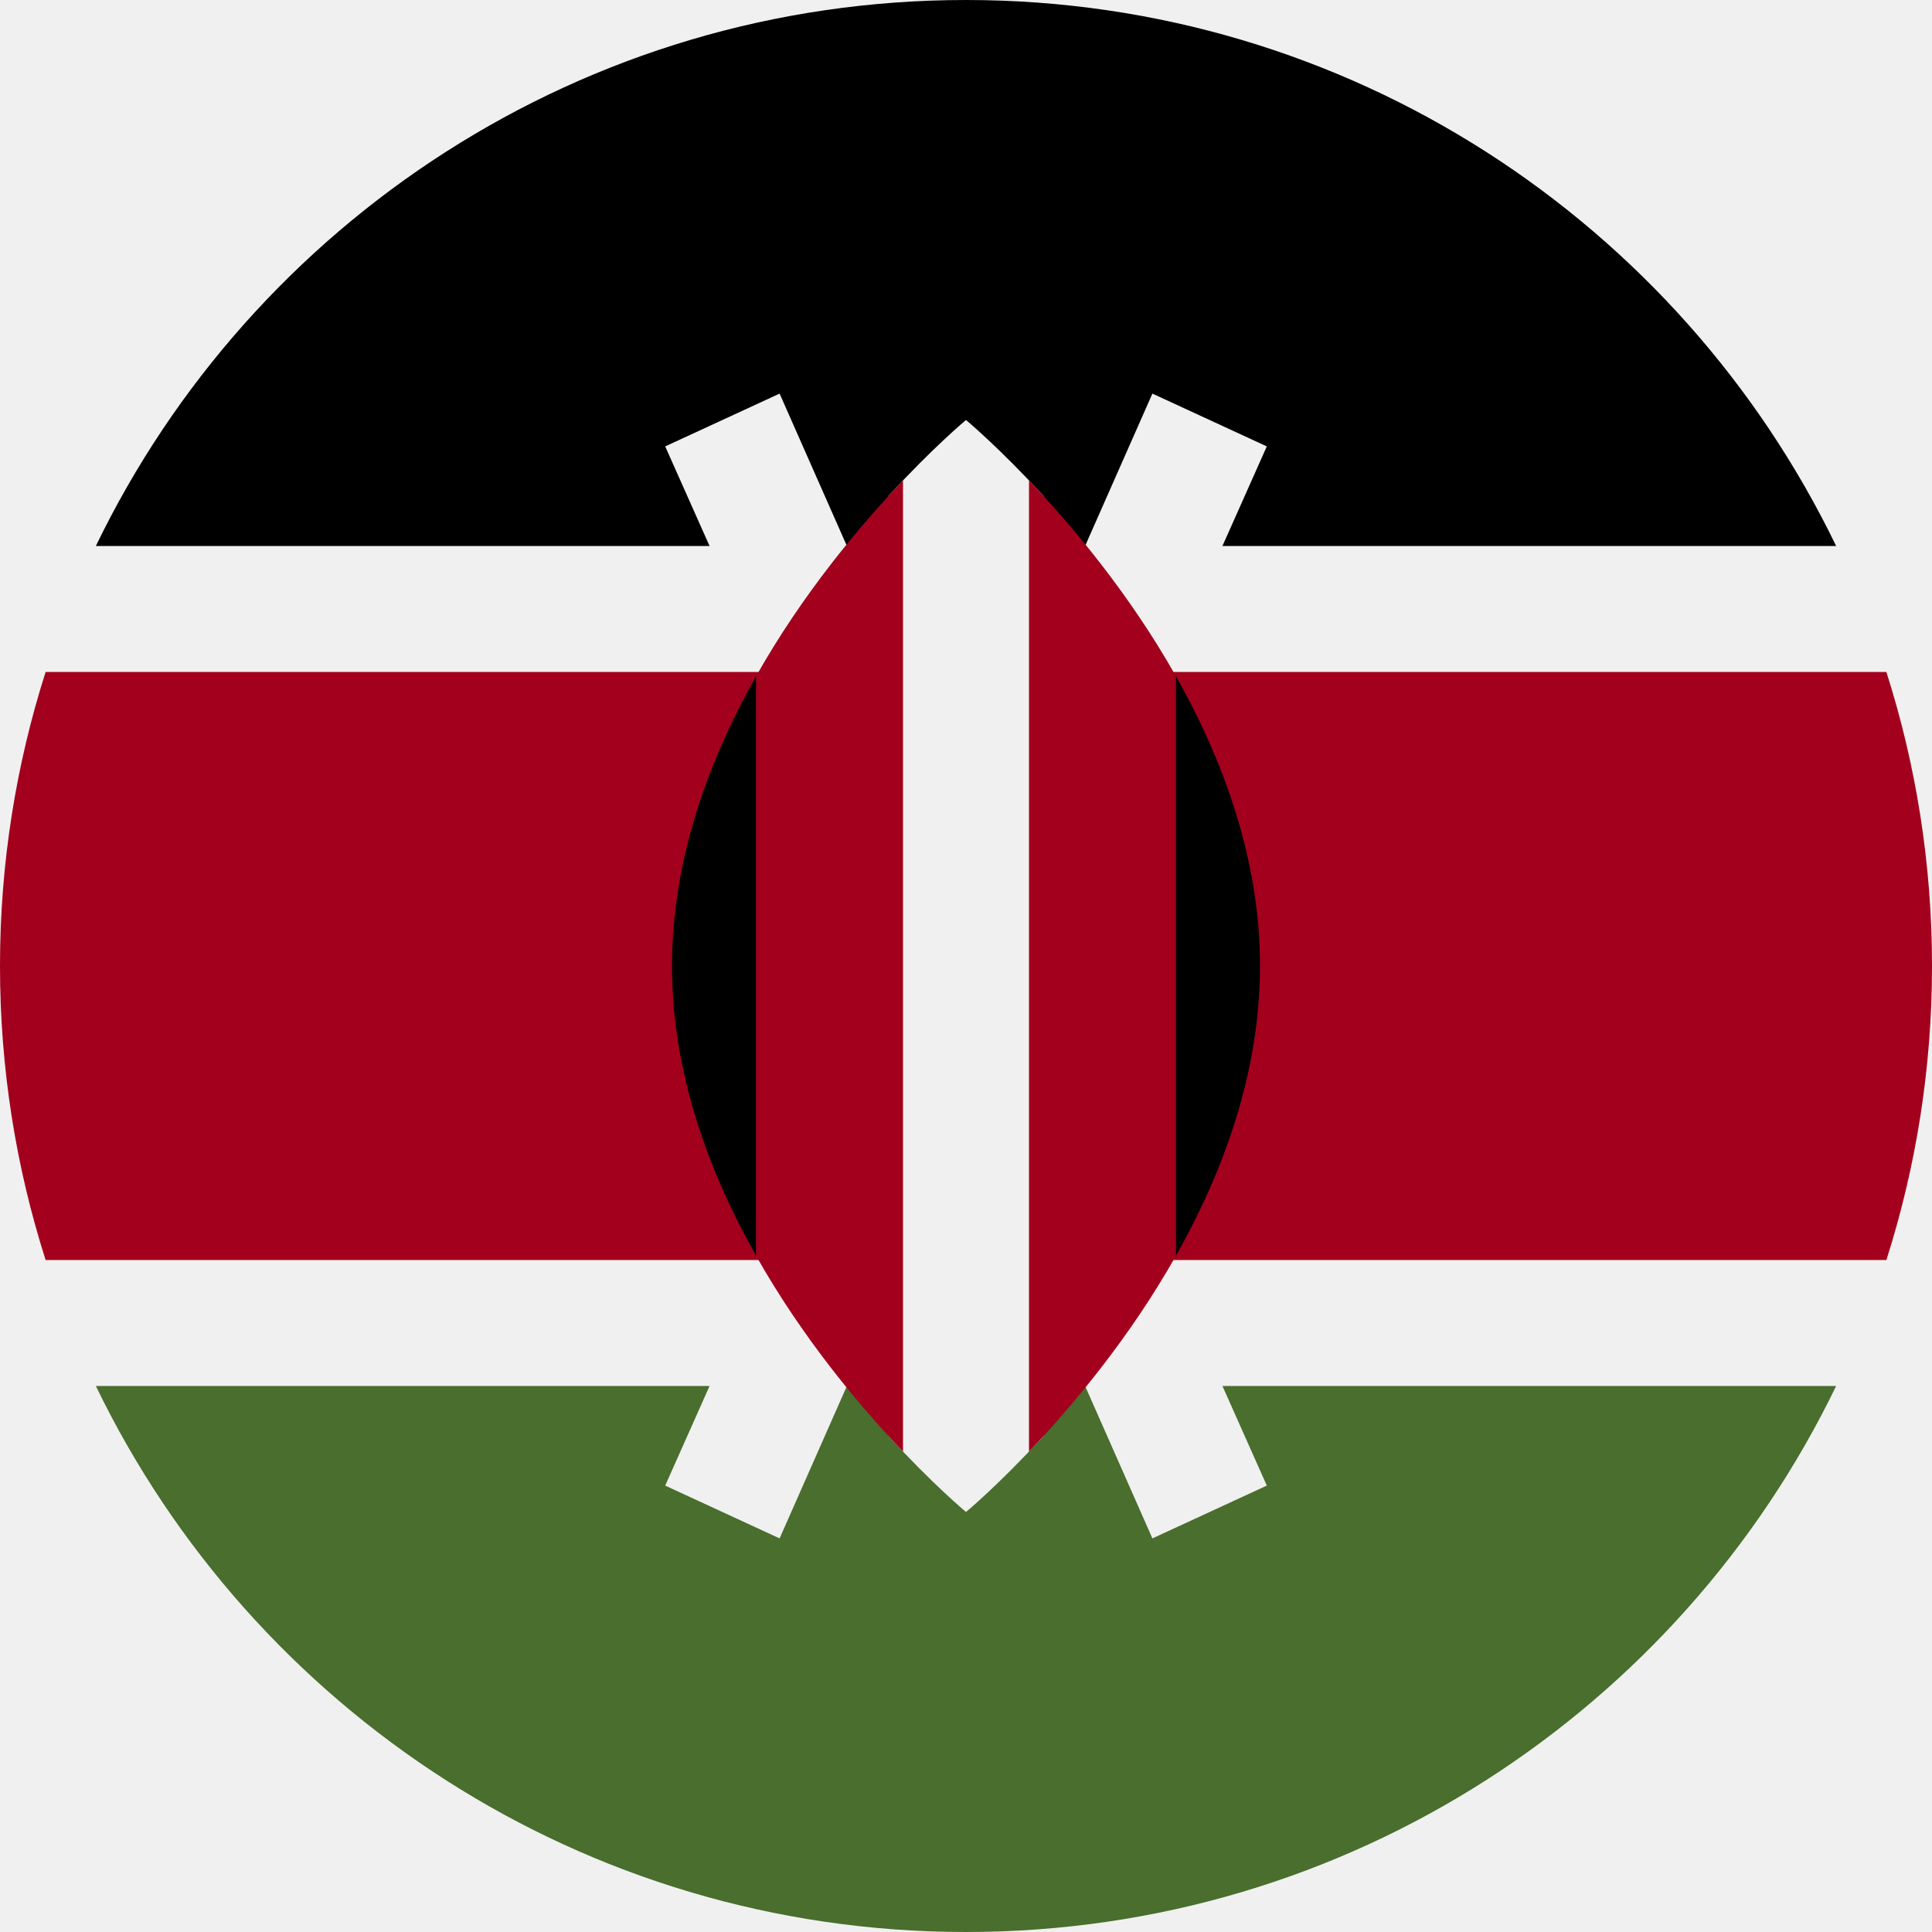
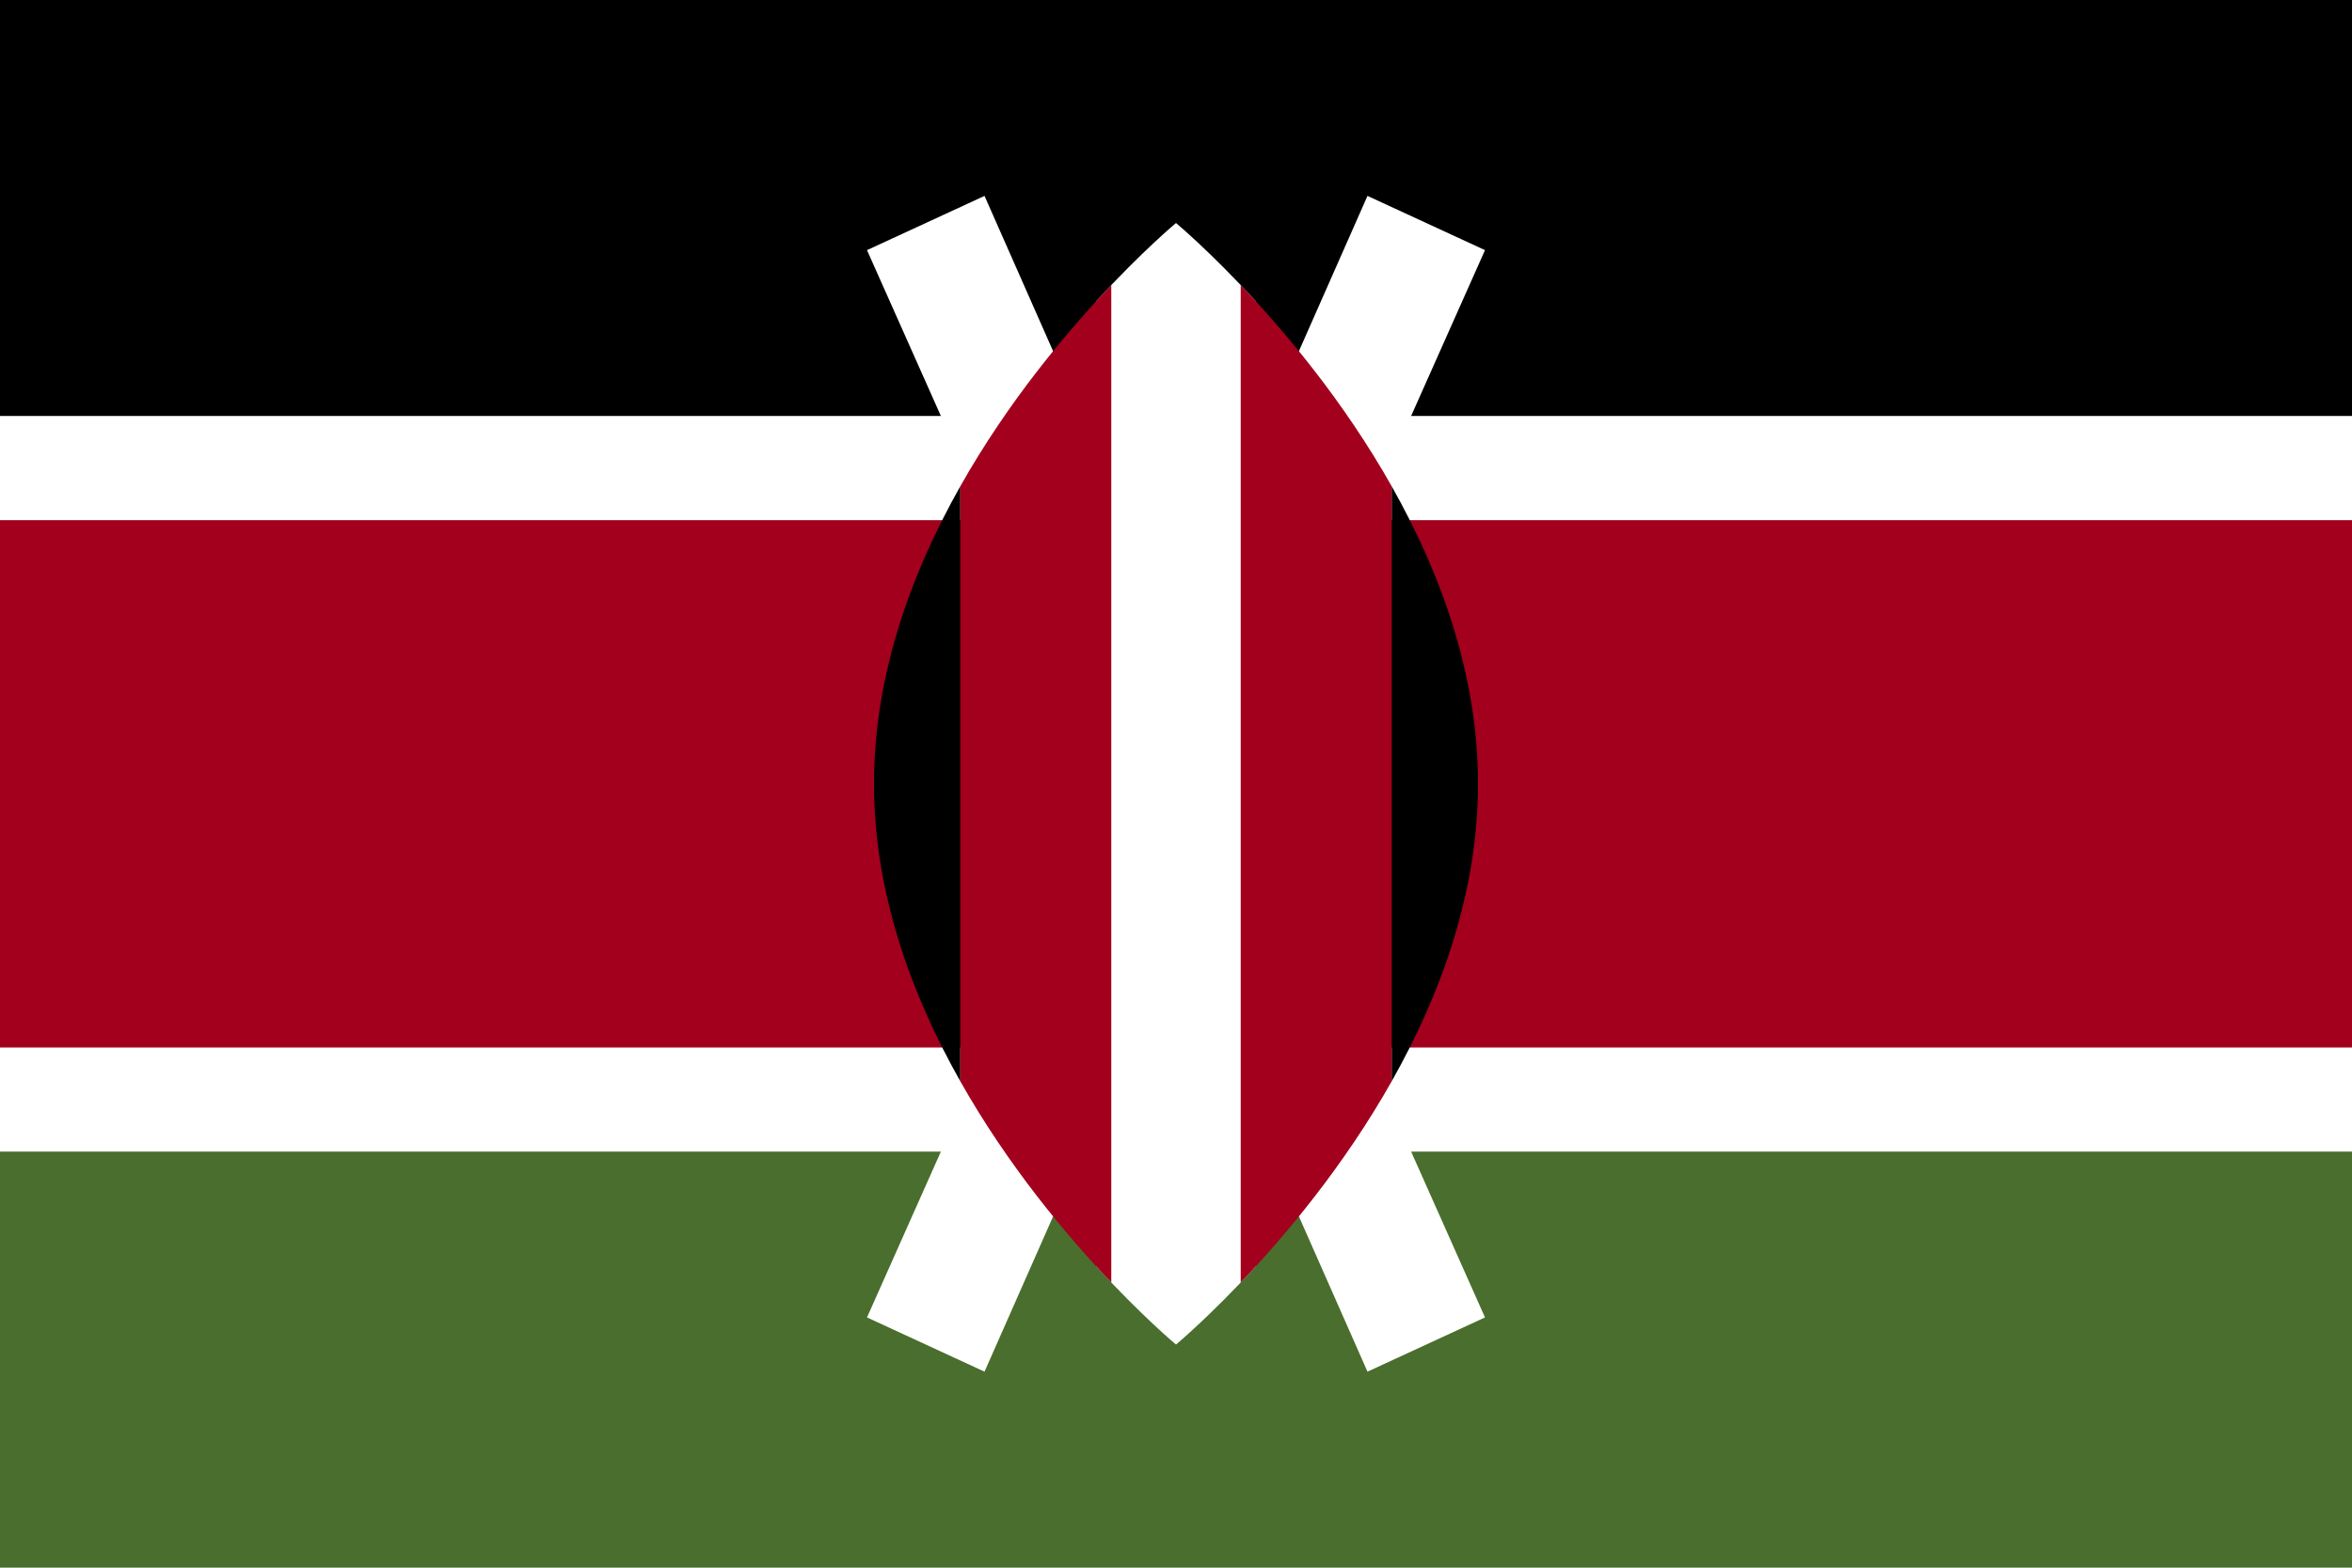
- <svg xmlns="http://www.w3.org/2000/svg" viewBox="0 0 512 512">
-   <circle cx="256" cy="256" r="256" fill="#F0F0F0" />
-   <path d="M256 0C154.506 0 66.81 59.065 25.402 144.696h461.195C445.19 59.065 357.493 0 256 0z" />
-   <path d="M256 512c-101.494 0-189.19-59.065-230.598-144.696h461.195C445.19 452.935 357.493 512 256 512z" fill="#496E2D" />
-   <path d="M499.911 178.087H12.089C4.247 202.656 0 228.831 0 256s4.247 53.344 12.089 77.913H499.91C507.753 309.344 512 283.169 512 256s-4.247-53.344-12.089-77.913z" fill="#A2001D" />
-   <path fill="#F0F0F0" d="M335.715 118.301L305.398 104.308 256 216.159 206.602 104.308 176.285 118.301 237.613 256 176.285 393.699 206.602 407.692 256 295.841 305.398 407.692 335.715 393.699 274.387 256z" />
-   <path d="M276.591 131.489C264.855 118.672 256 111.304 256 111.304s-8.855 7.367-20.591 20.185v249.02C247.145 393.328 256 400.696 256 400.696s8.855-7.367 20.591-20.186V131.489z" fill="#F0F0F0" />
-   <path d="M200.348 179.243v153.512c12.402 21.975 27.581 39.987 38.957 51.929V127.315c-11.376 11.941-26.556 29.954-38.957 51.928zm111.304 0c-12.403-21.975-27.581-39.987-38.957-51.928v257.369c11.375-11.942 26.554-29.954 38.957-51.929V179.243z" fill="#A2001D" />
-   <path d="M311.652 179.243v153.512c12.555-22.249 22.261-48.558 22.261-76.755s-9.706-54.507-22.261-76.757zm-111.304 0v153.512c-12.555-22.249-22.261-48.558-22.261-76.755s9.706-54.507 22.261-76.757z" />
+ <svg xmlns="http://www.w3.org/2000/svg" width="513" height="342" viewBox="0 0 513 342" fill="none">
+   <g clip-path="url(#clip0_301_922)">
+     <path d="M0 -0.01H513V341.994H0V-0.01Z" fill="white" />
+     <path d="M0 -0.01H513V90.746H0V-0.01Z" fill="black" />
+     <path d="M0 251.238H513V341.983H0V251.238Z" fill="#496E2D" />
+     <path d="M0 113.486H513V228.51H0V113.486Z" fill="#A2001D" />
+     <path d="M323.896 54.568L298.263 42.736L256.5 137.303L214.736 42.736L189.104 54.568L240.954 170.986L189.104 287.405L214.736 299.236L256.5 204.671L298.263 299.236L323.896 287.405L272.046 170.986L323.896 54.568Z" fill="white" />
+     <path d="M273.91 65.718C263.986 54.881 256.5 48.652 256.5 48.652C256.5 48.652 249.013 54.88 239.09 65.717V276.255C249.013 287.092 256.5 293.322 256.5 293.322C256.5 293.322 263.986 287.094 273.91 276.256V65.718Z" fill="white" />
+     <path d="M209.448 106.092V235.88C219.934 254.458 232.768 269.688 242.384 279.784V62.188C232.767 72.284 219.933 87.513 209.448 106.092ZM303.552 106.092C293.066 87.513 280.232 72.284 270.615 62.188V279.785C280.233 269.688 293.066 254.459 303.552 235.881V106.092Z" fill="#A2001D" />
+     <path d="M303.552 106.092V235.88C314.167 217.069 322.372 194.827 322.372 170.986C322.372 147.146 314.167 124.903 303.552 106.092ZM209.448 106.092V235.88C198.834 217.069 190.628 194.827 190.628 170.986C190.628 147.146 198.834 124.903 209.448 106.092Z" fill="black" />
+   </g>
+   <defs>
+     <clipPath id="clip0_301_922">
+       <rect width="513" height="342" fill="white" transform="translate(0 -0.0078125)" />
+     </clipPath>
+   </defs>
</svg>
